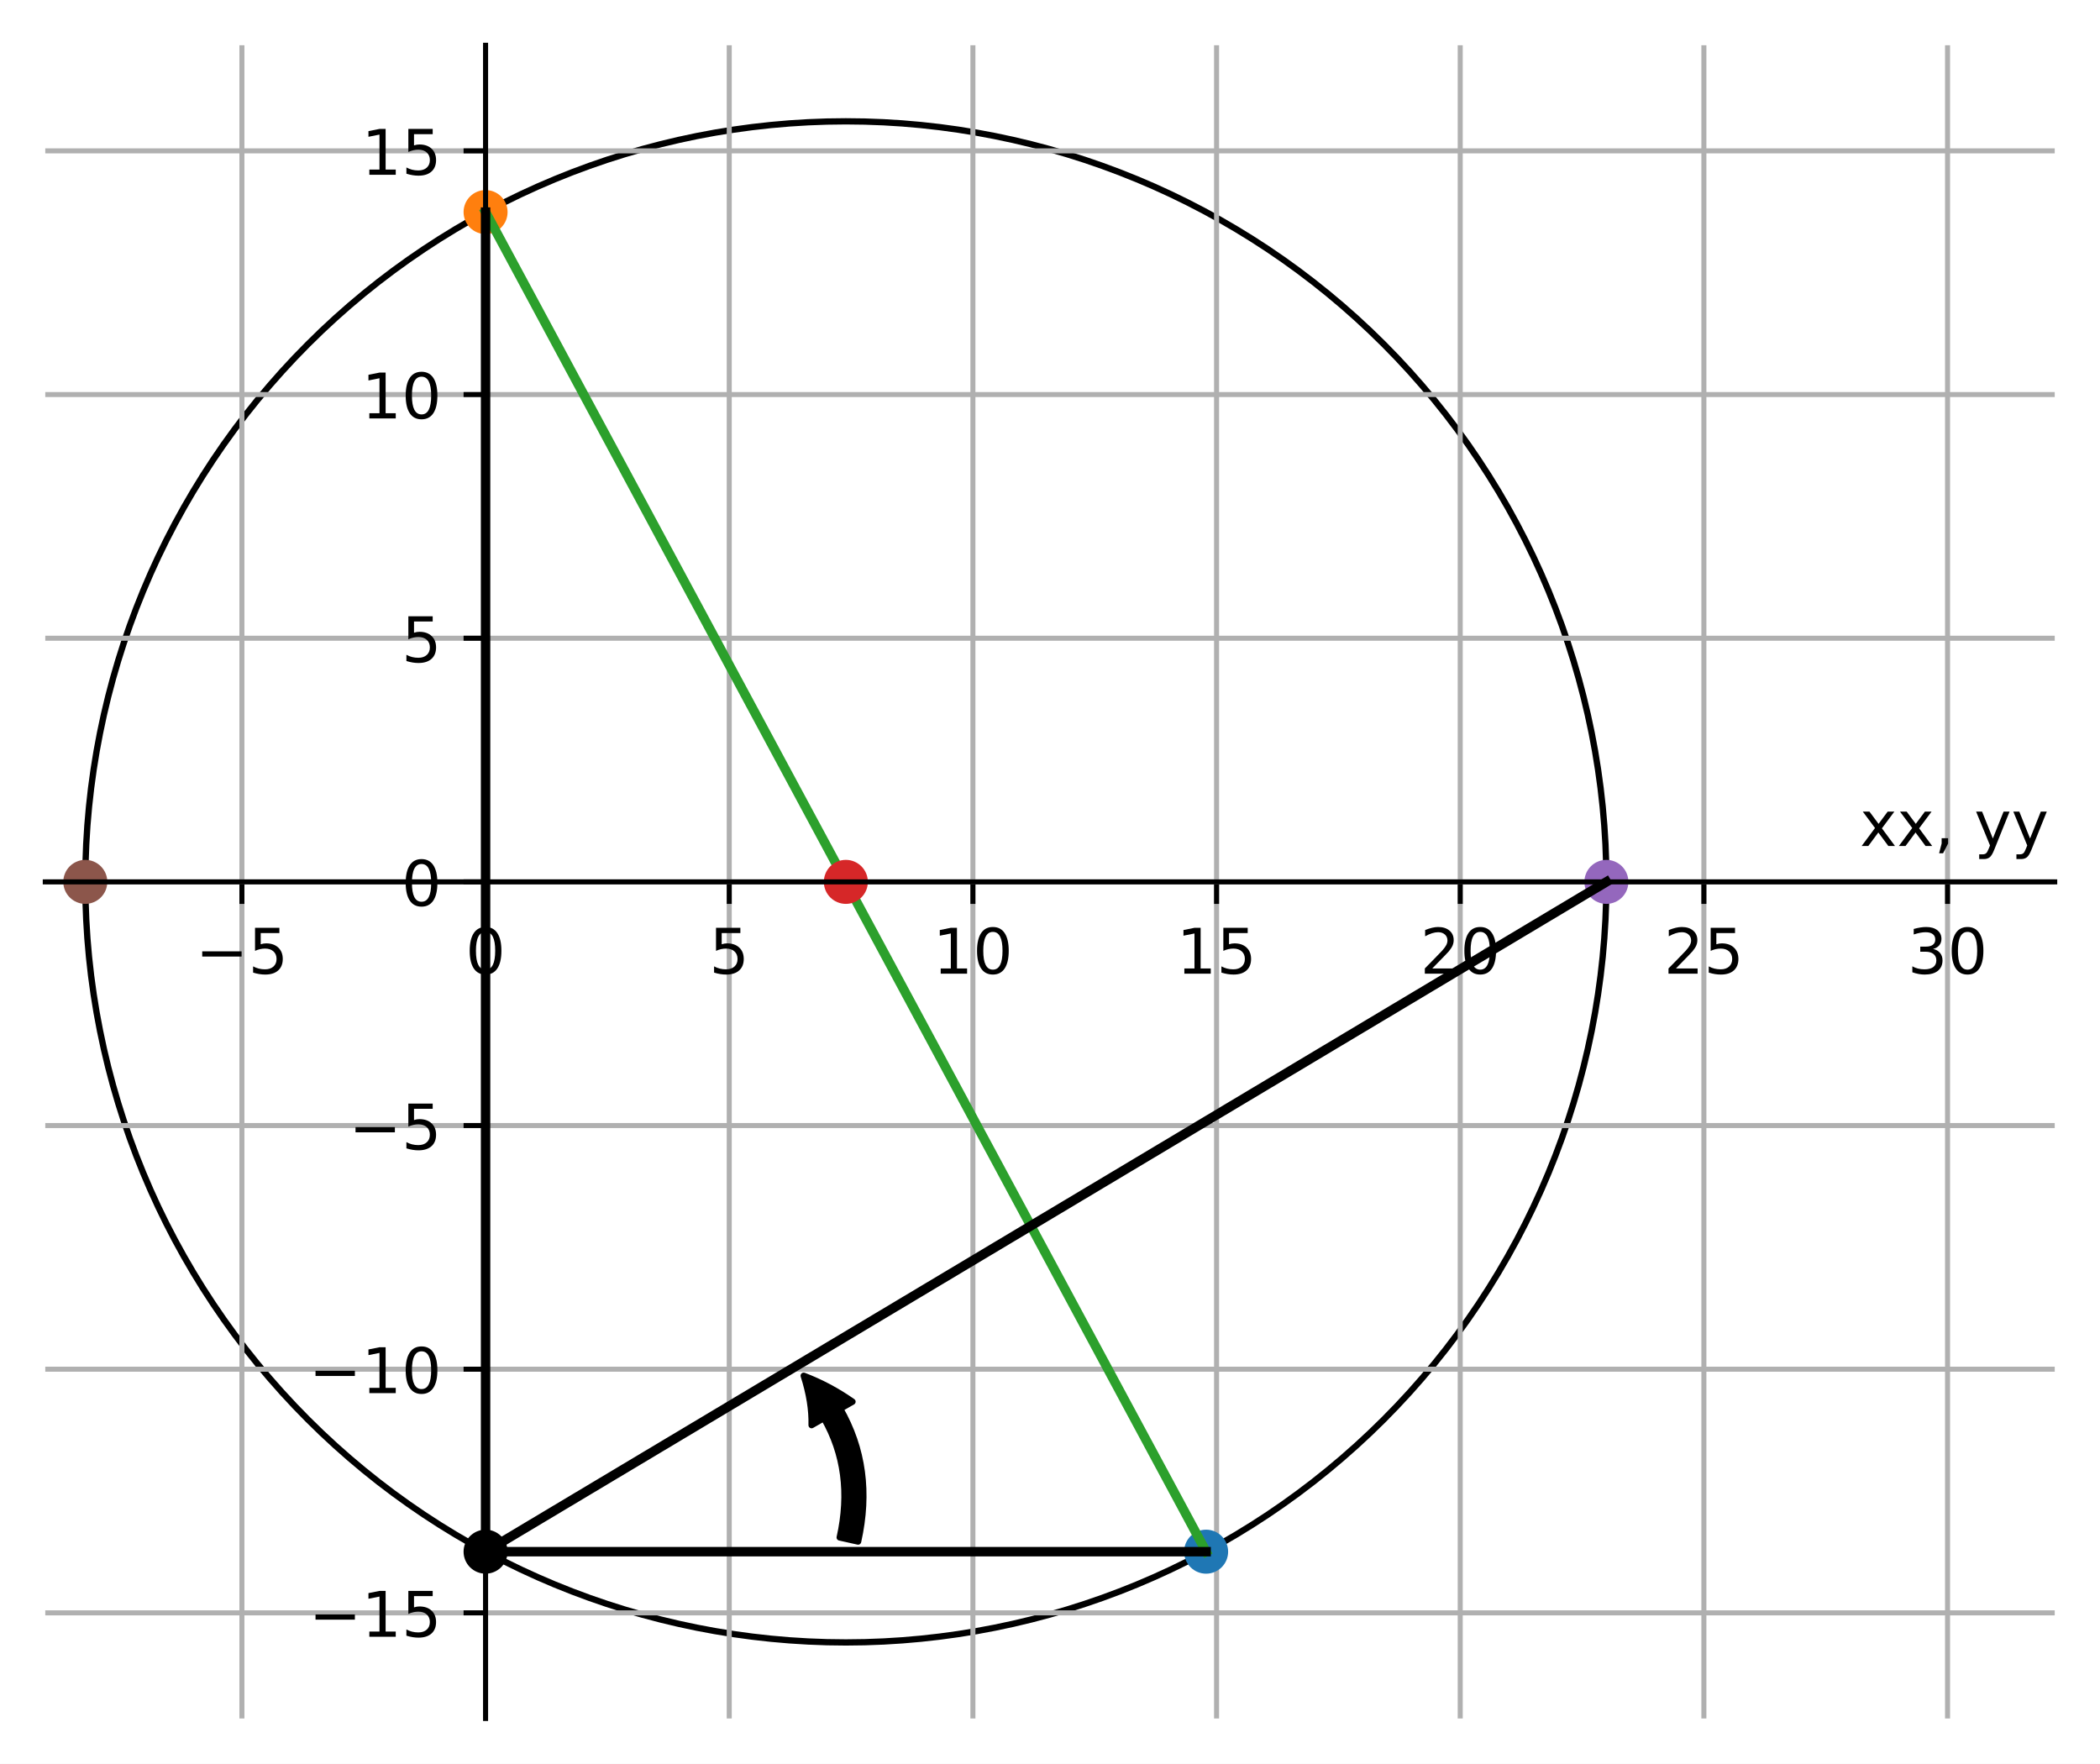
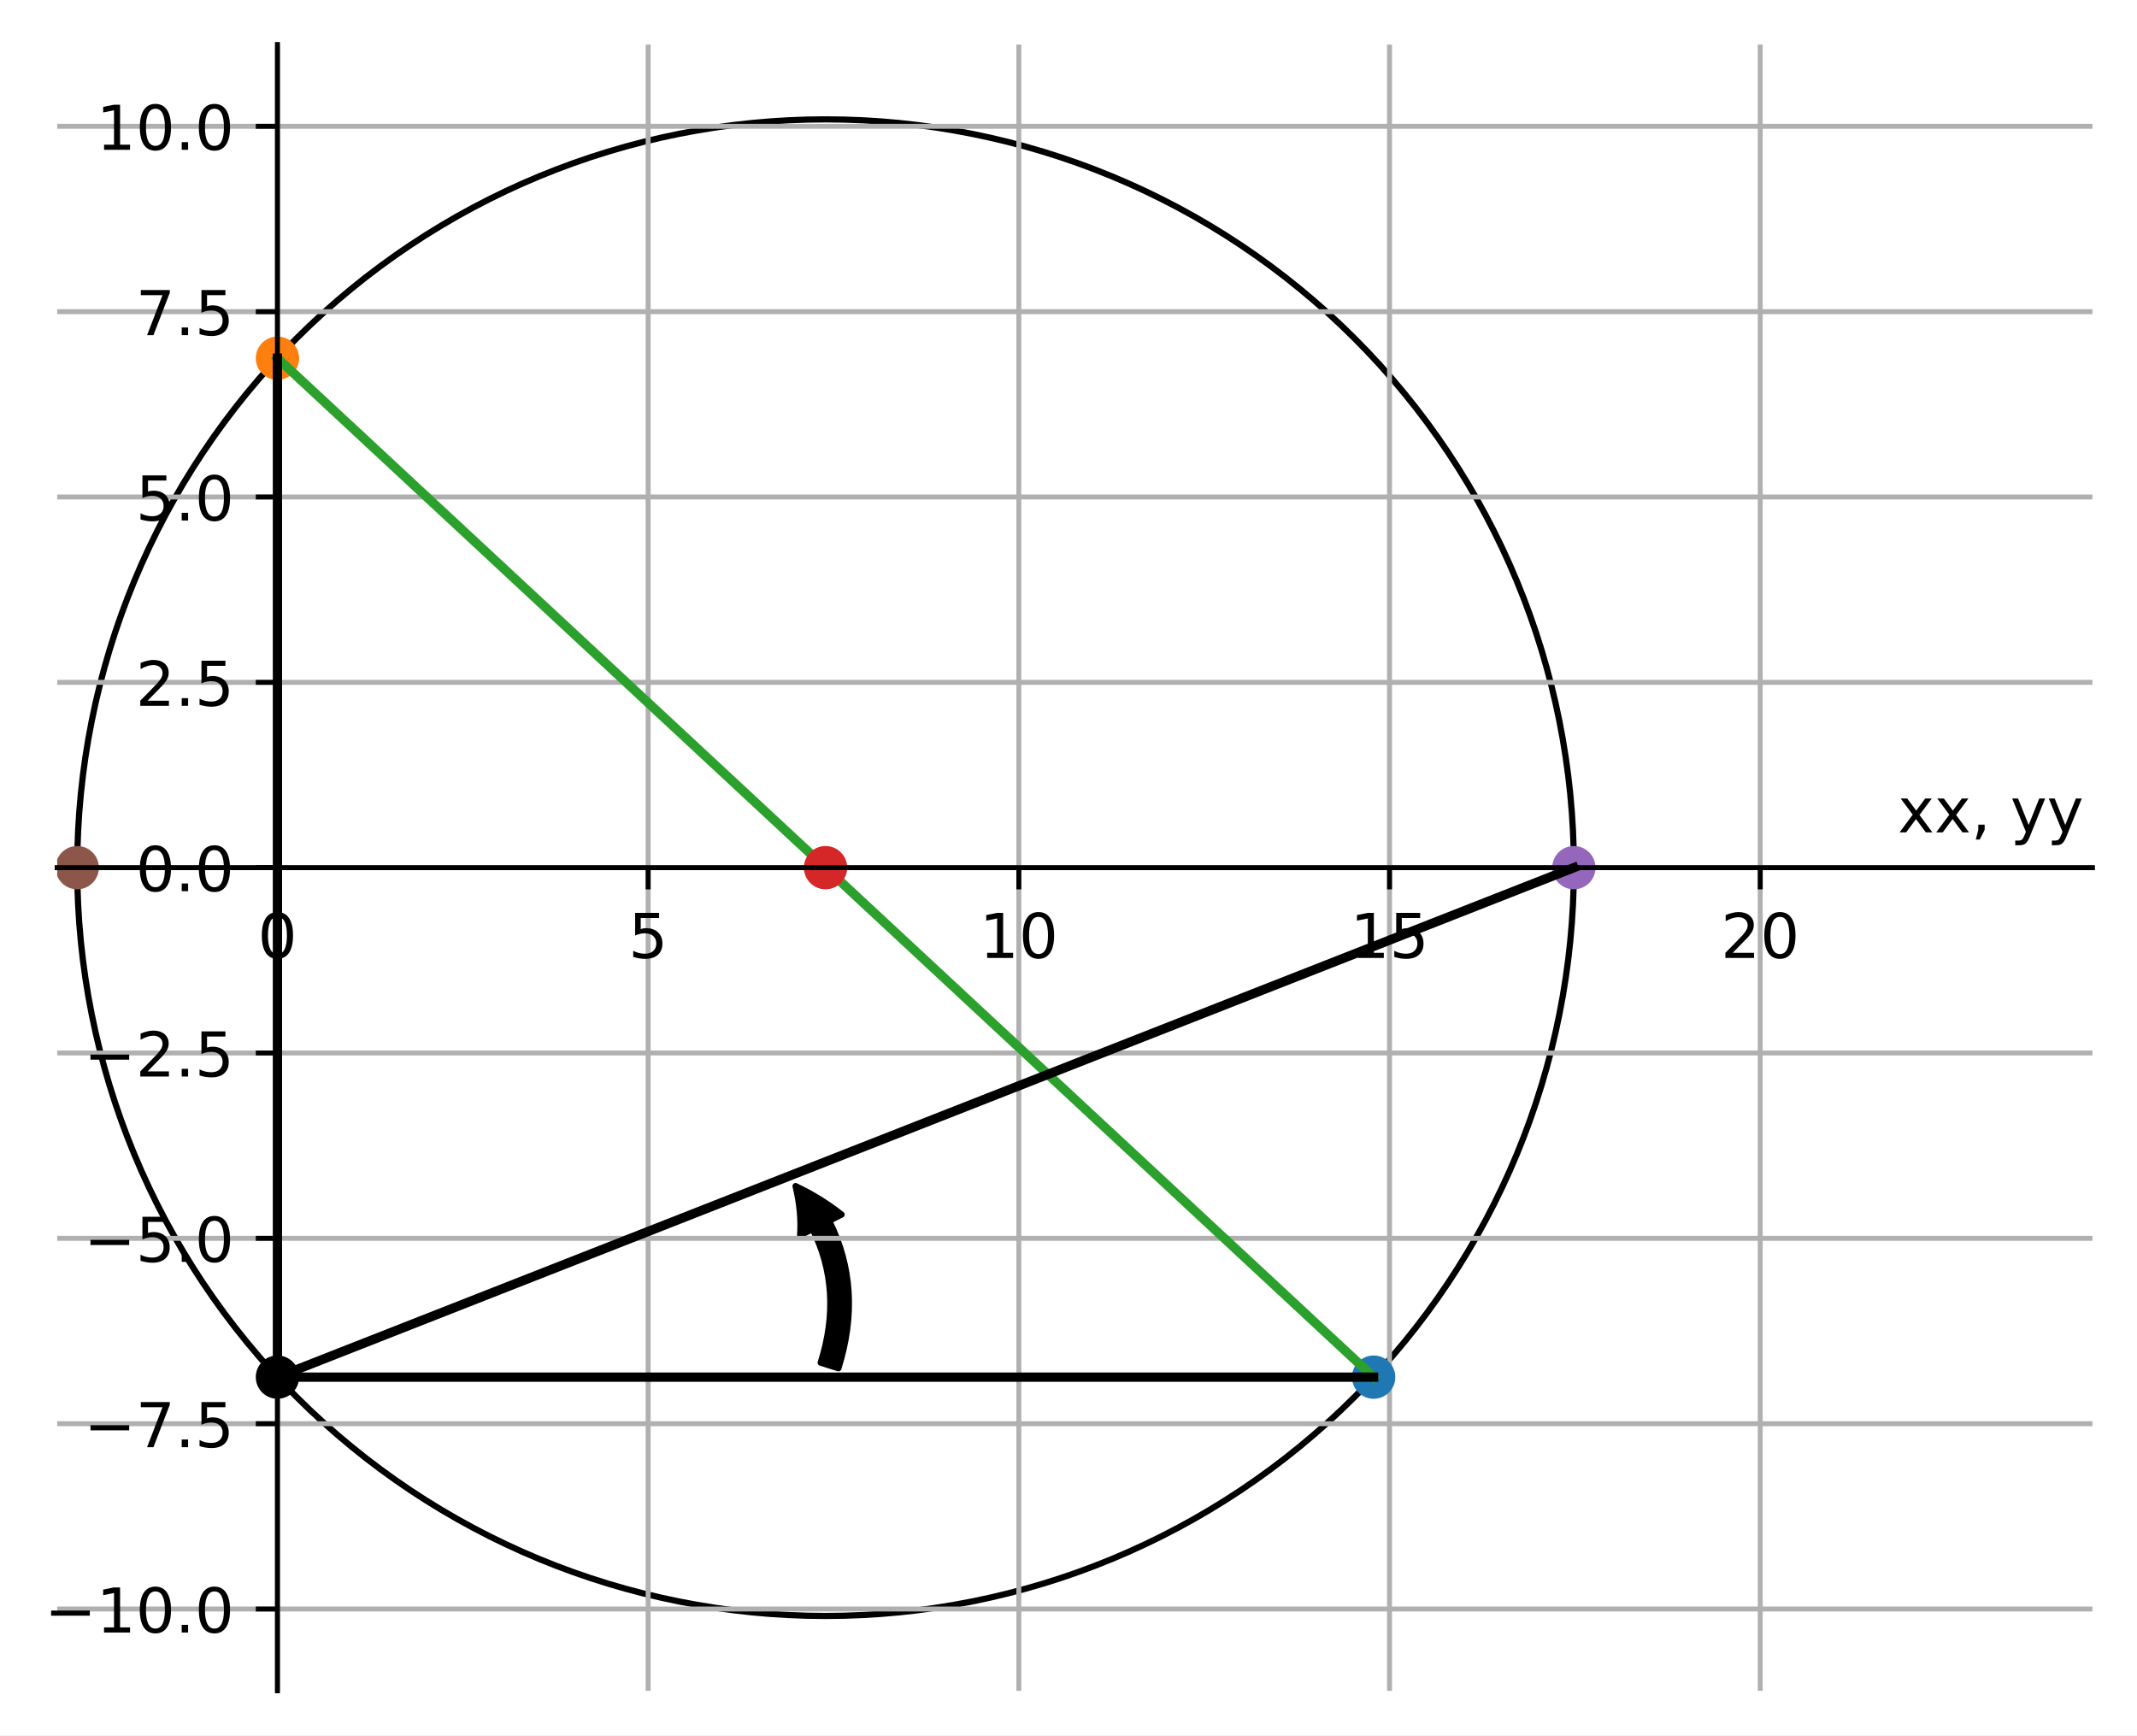
- <svg xmlns="http://www.w3.org/2000/svg" xmlns:xlink="http://www.w3.org/1999/xlink" width="333.99pt" height="280.512pt" viewBox="0 0 333.99 280.512" version="1.1">
+ <svg xmlns="http://www.w3.org/2000/svg" xmlns:xlink="http://www.w3.org/1999/xlink" width="345.421pt" height="280.512pt" viewBox="0 0 345.421 280.512" version="1.1">
  <defs>
    <style type="text/css">*{stroke-linejoin: round; stroke-linecap: butt}</style>
  </defs>
  <g id="figure_1">
    <g id="patch_1">
-       <path d="M 0 280.512  L 333.99 280.512  L 333.99 0  L 0 0  z " style="fill: #ffffff" />
+       <path d="M -0 280.512  L 345.421 280.512  L 345.421 0  L -0 0  z " style="fill: #ffffff" />
    </g>
    <g id="axes_1">
      <g id="patch_2">
-         <path d="M 7.2 273.312  L 326.79 273.312  L 326.79 7.2  L 7.2 7.2  z " style="fill: #ffffff" />
+         <path d="M 9.243 273.312  L 338.221 273.312  L 338.221 7.2  L 9.243 7.2  z " style="fill: #ffffff" />
      </g>
      <g id="patch_3">
-         <path d="M 134.526 261.216  C 166.605 261.216 197.374 248.471 220.058 225.788  C 242.741 203.104 255.486 172.335 255.486 140.256  C 255.486 108.177 242.741 77.408 220.058 54.724  C 197.374 32.041 166.605 19.296 134.526 19.296  C 102.447 19.296 71.678 32.041 48.994 54.724  C 26.311 77.408 13.566 108.177 13.566 140.256  C 13.566 172.335 26.311 203.104 48.994 225.788  C 71.678 248.471 102.447 261.216 134.526 261.216  L 134.526 261.216  z " clip-path="url(#p55dfef823b)" style="fill: none; stroke: #000000; stroke-linejoin: miter" />
+         <path d="M 133.44 261.216  C 165.519 261.216 196.288 248.471 218.971 225.788  C 241.654 203.104 254.4 172.335 254.4 140.256  C 254.4 108.177 241.654 77.408 218.971 54.724  C 196.288 32.041 165.519 19.296 133.44 19.296  C 101.361 19.296 70.591 32.041 47.908 54.724  C 25.225 77.408 12.48 108.177 12.48 140.256  C 12.48 172.335 25.225 203.104 47.908 225.788  C 70.591 248.471 101.361 261.216 133.44 261.216  L 133.44 261.216  z " clip-path="url(#pc2a9a533c3)" style="fill: none; stroke: #000000; stroke-linejoin: miter" />
      </g>
      <g id="patch_4">
-         <path d="M 133.548 244.52  Q 135.89 234.011 131.029 225.542  L 129.078 226.662  Q 129.167 222.993 127.823 218.804  Q 131.908 220.351 135.583 222.929  L 133.631 224.049  Q 139.071 233.528 136.476 245.173  L 133.548 244.52  z " clip-path="url(#p55dfef823b)" style="stroke: #000000; stroke-linecap: round" />
+         <path d="M 132.655 220.272  Q 136.325 208.632 131.341 198.683  L 129.329 199.691  Q 129.6 195.993 128.593 191.728  Q 132.534 193.582 136.035 196.331  L 134.023 197.339  Q 139.552 208.375 135.516 221.174  L 132.655 220.272  z " clip-path="url(#pc2a9a533c3)" style="stroke: #000000; stroke-linecap: round" />
      </g>
      <g id="matplotlib.axis_1">
        <g id="xtick_1">
          <g id="line2d_1">
-             <path d="M 38.474 273.312  L 38.474 7.2  " clip-path="url(#p55dfef823b)" style="fill: none; stroke: #b0b0b0; stroke-width: 0.8; stroke-linecap: square" />
+             <path d="M 44.845 273.312  L 44.845 7.2  " clip-path="url(#pc2a9a533c3)" style="fill: none; stroke: #b0b0b0; stroke-width: 0.8; stroke-linecap: square" />
          </g>
          <g id="line2d_2">
            <defs>
-               <path id="m07d78c84b5" d="M 0 0  L 0 3.5  " style="stroke: #000000; stroke-width: 0.8" />
+               <path id="m75f698bf17" d="M 0 0  L 0 3.5  " style="stroke: #000000; stroke-width: 0.8" />
            </defs>
            <g>
-               <use xlink:href="#m07d78c84b5" x="38.474" y="140.256" style="stroke: #000000; stroke-width: 0.8" />
+               <use xlink:href="#m75f698bf17" x="44.845" y="140.256" style="stroke: #000000; stroke-width: 0.8" />
            </g>
          </g>
          <g id="text_1">
-             <g transform="translate(31.10319 154.8544) scale(0.1 -0.1)">
-               <defs>
-                 <path id="DejaVuSans-2212" d="M 678 2272  L 4684 2272  L 4684 1741  L 678 1741  L 678 2272  z " transform="scale(0.015625)" />
-                 <path id="DejaVuSans-35" d="M 691 4666  L 3169 4666  L 3169 4134  L 1269 4134  L 1269 2991  Q 1406 3038 1543 3061  Q 1681 3084 1819 3084  Q 2600 3084 3056 2656  Q 3513 2228 3513 1497  Q 3513 744 3044 326  Q 2575 -91 1722 -91  Q 1428 -91 1123 -41  Q 819 9 494 109  L 494 744  Q 775 591 1075 516  Q 1375 441 1709 441  Q 2250 441 2565 725  Q 2881 1009 2881 1497  Q 2881 1984 2565 2268  Q 2250 2553 1709 2553  Q 1456 2553 1204 2497  Q 953 2441 691 2322  L 691 4666  z " transform="scale(0.015625)" />
-               </defs>
-               <use xlink:href="#DejaVuSans-2212" />
-               <use xlink:href="#DejaVuSans-35" x="83.789" />
+             <g transform="translate(41.66406 154.8544) scale(0.1 -0.1)">
+               <defs>
+                 <path id="DejaVuSans-30" d="M 2034 4250  Q 1547 4250 1301 3770  Q 1056 3291 1056 2328  Q 1056 1369 1301 889  Q 1547 409 2034 409  Q 2525 409 2770 889  Q 3016 1369 3016 2328  Q 3016 3291 2770 3770  Q 2525 4250 2034 4250  z M 2034 4750  Q 2819 4750 3233 4129  Q 3647 3509 3647 2328  Q 3647 1150 3233 529  Q 2819 -91 2034 -91  Q 1250 -91 836 529  Q 422 1150 422 2328  Q 422 3509 836 4129  Q 1250 4750 2034 4750  z " transform="scale(0.015625)" />
+               </defs>
+               <use xlink:href="#DejaVuSans-30" />
            </g>
          </g>
        </g>
        <g id="xtick_2">
          <g id="line2d_3">
-             <path d="M 77.227 273.312  L 77.227 7.2  " clip-path="url(#p55dfef823b)" style="fill: none; stroke: #b0b0b0; stroke-width: 0.8; stroke-linecap: square" />
+             <path d="M 104.764 273.312  L 104.764 7.2  " clip-path="url(#pc2a9a533c3)" style="fill: none; stroke: #b0b0b0; stroke-width: 0.8; stroke-linecap: square" />
          </g>
          <g id="line2d_4">
            <g>
-               <use xlink:href="#m07d78c84b5" x="77.227" y="140.256" style="stroke: #000000; stroke-width: 0.8" />
+               <use xlink:href="#m75f698bf17" x="104.764" y="140.256" style="stroke: #000000; stroke-width: 0.8" />
            </g>
          </g>
          <g id="text_2">
-             <g transform="translate(74.04587 154.8544) scale(0.1 -0.1)">
-               <defs>
-                 <path id="DejaVuSans-30" d="M 2034 4250  Q 1547 4250 1301 3770  Q 1056 3291 1056 2328  Q 1056 1369 1301 889  Q 1547 409 2034 409  Q 2525 409 2770 889  Q 3016 1369 3016 2328  Q 3016 3291 2770 3770  Q 2525 4250 2034 4250  z M 2034 4750  Q 2819 4750 3233 4129  Q 3647 3509 3647 2328  Q 3647 1150 3233 529  Q 2819 -91 2034 -91  Q 1250 -91 836 529  Q 422 1150 422 2328  Q 422 3509 836 4129  Q 1250 4750 2034 4750  z " transform="scale(0.015625)" />
-               </defs>
-               <use xlink:href="#DejaVuSans-30" />
+             <g transform="translate(101.5827 154.8544) scale(0.1 -0.1)">
+               <defs>
+                 <path id="DejaVuSans-35" d="M 691 4666  L 3169 4666  L 3169 4134  L 1269 4134  L 1269 2991  Q 1406 3038 1543 3061  Q 1681 3084 1819 3084  Q 2600 3084 3056 2656  Q 3513 2228 3513 1497  Q 3513 744 3044 326  Q 2575 -91 1722 -91  Q 1428 -91 1123 -41  Q 819 9 494 109  L 494 744  Q 775 591 1075 516  Q 1375 441 1709 441  Q 2250 441 2565 725  Q 2881 1009 2881 1497  Q 2881 1984 2565 2268  Q 2250 2553 1709 2553  Q 1456 2553 1204 2497  Q 953 2441 691 2322  L 691 4666  z " transform="scale(0.015625)" />
+               </defs>
+               <use xlink:href="#DejaVuSans-35" />
            </g>
          </g>
        </g>
        <g id="xtick_3">
          <g id="line2d_5">
-             <path d="M 115.98 273.312  L 115.98 7.2  " clip-path="url(#p55dfef823b)" style="fill: none; stroke: #b0b0b0; stroke-width: 0.8; stroke-linecap: square" />
+             <path d="M 164.683 273.312  L 164.683 7.2  " clip-path="url(#pc2a9a533c3)" style="fill: none; stroke: #b0b0b0; stroke-width: 0.8; stroke-linecap: square" />
          </g>
          <g id="line2d_6">
            <g>
-               <use xlink:href="#m07d78c84b5" x="115.98" y="140.256" style="stroke: #000000; stroke-width: 0.8" />
+               <use xlink:href="#m75f698bf17" x="164.683" y="140.256" style="stroke: #000000; stroke-width: 0.8" />
            </g>
          </g>
          <g id="text_3">
-             <g transform="translate(112.7987 154.8544) scale(0.1 -0.1)">
-               <use xlink:href="#DejaVuSans-35" />
+             <g transform="translate(158.3201 154.8544) scale(0.1 -0.1)">
+               <defs>
+                 <path id="DejaVuSans-31" d="M 794 531  L 1825 531  L 1825 4091  L 703 3866  L 703 4441  L 1819 4666  L 2450 4666  L 2450 531  L 3481 531  L 3481 0  L 794 0  L 794 531  z " transform="scale(0.015625)" />
+               </defs>
+               <use xlink:href="#DejaVuSans-31" />
+               <use xlink:href="#DejaVuSans-30" x="63.623" />
            </g>
          </g>
        </g>
        <g id="xtick_4">
          <g id="line2d_7">
-             <path d="M 154.733 273.312  L 154.733 7.2  " clip-path="url(#p55dfef823b)" style="fill: none; stroke: #b0b0b0; stroke-width: 0.8; stroke-linecap: square" />
+             <path d="M 224.601 273.312  L 224.601 7.2  " clip-path="url(#pc2a9a533c3)" style="fill: none; stroke: #b0b0b0; stroke-width: 0.8; stroke-linecap: square" />
          </g>
          <g id="line2d_8">
            <g>
-               <use xlink:href="#m07d78c84b5" x="154.733" y="140.256" style="stroke: #000000; stroke-width: 0.8" />
+               <use xlink:href="#m75f698bf17" x="224.601" y="140.256" style="stroke: #000000; stroke-width: 0.8" />
            </g>
          </g>
          <g id="text_4">
-             <g transform="translate(148.3703 154.8544) scale(0.1 -0.1)">
-               <defs>
-                 <path id="DejaVuSans-31" d="M 794 531  L 1825 531  L 1825 4091  L 703 3866  L 703 4441  L 1819 4666  L 2450 4666  L 2450 531  L 3481 531  L 3481 0  L 794 0  L 794 531  z " transform="scale(0.015625)" />
-               </defs>
+             <g transform="translate(218.2388 154.8544) scale(0.1 -0.1)">
              <use xlink:href="#DejaVuSans-31" />
-               <use xlink:href="#DejaVuSans-30" x="63.623" />
+               <use xlink:href="#DejaVuSans-35" x="63.623" />
            </g>
          </g>
        </g>
        <g id="xtick_5">
          <g id="line2d_9">
-             <path d="M 193.486 273.312  L 193.486 7.2  " clip-path="url(#p55dfef823b)" style="fill: none; stroke: #b0b0b0; stroke-width: 0.8; stroke-linecap: square" />
+             <path d="M 284.52 273.312  L 284.52 7.2  " clip-path="url(#pc2a9a533c3)" style="fill: none; stroke: #b0b0b0; stroke-width: 0.8; stroke-linecap: square" />
          </g>
          <g id="line2d_10">
            <g>
-               <use xlink:href="#m07d78c84b5" x="193.486" y="140.256" style="stroke: #000000; stroke-width: 0.8" />
+               <use xlink:href="#m75f698bf17" x="284.52" y="140.256" style="stroke: #000000; stroke-width: 0.8" />
            </g>
          </g>
          <g id="text_5">
-             <g transform="translate(187.1231 154.8544) scale(0.1 -0.1)">
-               <use xlink:href="#DejaVuSans-31" />
-               <use xlink:href="#DejaVuSans-35" x="63.623" />
-             </g>
-           </g>
-         </g>
-         <g id="xtick_6">
-           <g id="line2d_11">
-             <path d="M 232.238 273.312  L 232.238 7.2  " clip-path="url(#p55dfef823b)" style="fill: none; stroke: #b0b0b0; stroke-width: 0.8; stroke-linecap: square" />
-           </g>
-           <g id="line2d_12">
-             <g>
-               <use xlink:href="#m07d78c84b5" x="232.238" y="140.256" style="stroke: #000000; stroke-width: 0.8" />
-             </g>
-           </g>
-           <g id="text_6">
-             <g transform="translate(225.876 154.8544) scale(0.1 -0.1)">
+             <g transform="translate(278.1574 154.8544) scale(0.1 -0.1)">
              <defs>
                <path id="DejaVuSans-32" d="M 1228 531  L 3431 531  L 3431 0  L 469 0  L 469 531  Q 828 903 1448 1529  Q 2069 2156 2228 2338  Q 2531 2678 2651 2914  Q 2772 3150 2772 3378  Q 2772 3750 2511 3984  Q 2250 4219 1831 4219  Q 1534 4219 1204 4116  Q 875 4013 500 3803  L 500 4441  Q 881 4594 1212 4672  Q 1544 4750 1819 4750  Q 2544 4750 2975 4387  Q 3406 4025 3406 3419  Q 3406 3131 3298 2873  Q 3191 2616 2906 2266  Q 2828 2175 2409 1742  Q 1991 1309 1228 531  z " transform="scale(0.015625)" />
              </defs>
              <use xlink:href="#DejaVuSans-32" />
              <use xlink:href="#DejaVuSans-30" x="63.623" />
            </g>
          </g>
        </g>
-         <g id="xtick_7">
-           <g id="line2d_13">
-             <path d="M 270.991 273.312  L 270.991 7.2  " clip-path="url(#p55dfef823b)" style="fill: none; stroke: #b0b0b0; stroke-width: 0.8; stroke-linecap: square" />
-           </g>
-           <g id="line2d_14">
-             <g>
-               <use xlink:href="#m07d78c84b5" x="270.991" y="140.256" style="stroke: #000000; stroke-width: 0.8" />
-             </g>
-           </g>
-           <g id="text_7">
-             <g transform="translate(264.6288 154.8544) scale(0.1 -0.1)">
-               <use xlink:href="#DejaVuSans-32" />
-               <use xlink:href="#DejaVuSans-35" x="63.623" />
-             </g>
-           </g>
-         </g>
-         <g id="xtick_8">
-           <g id="line2d_15">
-             <path d="M 309.744 273.312  L 309.744 7.2  " clip-path="url(#p55dfef823b)" style="fill: none; stroke: #b0b0b0; stroke-width: 0.8; stroke-linecap: square" />
-           </g>
-           <g id="line2d_16">
-             <g>
-               <use xlink:href="#m07d78c84b5" x="309.744" y="140.256" style="stroke: #000000; stroke-width: 0.8" />
-             </g>
-           </g>
-           <g id="text_8">
-             <g transform="translate(303.3816 154.8544) scale(0.1 -0.1)">
-               <defs>
-                 <path id="DejaVuSans-33" d="M 2597 2516  Q 3050 2419 3304 2112  Q 3559 1806 3559 1356  Q 3559 666 3084 287  Q 2609 -91 1734 -91  Q 1441 -91 1130 -33  Q 819 25 488 141  L 488 750  Q 750 597 1062 519  Q 1375 441 1716 441  Q 2309 441 2620 675  Q 2931 909 2931 1356  Q 2931 1769 2642 2001  Q 2353 2234 1838 2234  L 1294 2234  L 1294 2753  L 1863 2753  Q 2328 2753 2575 2939  Q 2822 3125 2822 3475  Q 2822 3834 2567 4026  Q 2313 4219 1838 4219  Q 1578 4219 1281 4162  Q 984 4106 628 3988  L 628 4550  Q 988 4650 1302 4700  Q 1616 4750 1894 4750  Q 2613 4750 3031 4423  Q 3450 4097 3450 3541  Q 3450 3153 3228 2886  Q 3006 2619 2597 2516  z " transform="scale(0.015625)" />
-               </defs>
-               <use xlink:href="#DejaVuSans-33" />
-               <use xlink:href="#DejaVuSans-30" x="63.623" />
-             </g>
-           </g>
-         </g>
-         <g id="text_9">
-           <g transform="translate(295.7946 134.5488) scale(0.1 -0.1)">
+         <g id="text_6">
+           <g transform="translate(306.7567 134.5488) scale(0.1 -0.1)">
            <defs>
              <path id="DejaVuSans-78" d="M 3513 3500  L 2247 1797  L 3578 0  L 2900 0  L 1881 1375  L 863 0  L 184 0  L 1544 1831  L 300 3500  L 978 3500  L 1906 2253  L 2834 3500  L 3513 3500  z " transform="scale(0.015625)" />
              <path id="DejaVuSans-2c" d="M 750 794  L 1409 794  L 1409 256  L 897 -744  L 494 -744  L 750 256  L 750 794  z " transform="scale(0.015625)" />
              <path id="DejaVuSans-20" transform="scale(0.015625)" />
              <path id="DejaVuSans-79" d="M 2059 -325  Q 1816 -950 1584 -1140  Q 1353 -1331 966 -1331  L 506 -1331  L 506 -850  L 844 -850  Q 1081 -850 1212 -737  Q 1344 -625 1503 -206  L 1606 56  L 191 3500  L 800 3500  L 1894 763  L 2988 3500  L 3597 3500  L 2059 -325  z " transform="scale(0.015625)" />
            </defs>
            <use xlink:href="#DejaVuSans-78" />
            <use xlink:href="#DejaVuSans-78" x="59.18" />
            <use xlink:href="#DejaVuSans-2c" x="118.359" />
            <use xlink:href="#DejaVuSans-20" x="150.146" />
            <use xlink:href="#DejaVuSans-79" x="181.934" />
            <use xlink:href="#DejaVuSans-79" x="241.113" />
          </g>
        </g>
      </g>
      <g id="matplotlib.axis_2">
        <g id="ytick_1">
-           <g id="line2d_17">
-             <path d="M 7.2 256.515  L 326.79 256.515  " clip-path="url(#p55dfef823b)" style="fill: none; stroke: #b0b0b0; stroke-width: 0.8; stroke-linecap: square" />
-           </g>
-           <g id="line2d_18">
+           <g id="line2d_11">
+             <path d="M 9.243 260.093  L 338.221 260.093  " clip-path="url(#pc2a9a533c3)" style="fill: none; stroke: #b0b0b0; stroke-width: 0.8; stroke-linecap: square" />
+           </g>
+           <g id="line2d_12">
            <defs>
-               <path id="m853d370b9b" d="M 0 0  L -3.5 0  " style="stroke: #000000; stroke-width: 0.8" />
+               <path id="m611a72e9c5" d="M 0 0  L -3.5 0  " style="stroke: #000000; stroke-width: 0.8" />
            </defs>
            <g>
-               <use xlink:href="#m853d370b9b" x="77.227" y="256.515" style="stroke: #000000; stroke-width: 0.8" />
-             </g>
-           </g>
-           <g id="text_10">
-             <g transform="translate(49.12243 260.3137) scale(0.1 -0.1)">
-               <use xlink:href="#DejaVuSans-2212" />
-               <use xlink:href="#DejaVuSans-31" x="83.789" />
-               <use xlink:href="#DejaVuSans-35" x="147.412" />
-             </g>
-           </g>
-         </g>
-         <g id="ytick_2">
-           <g id="line2d_19">
-             <path d="M 7.2 217.762  L 326.79 217.762  " clip-path="url(#p55dfef823b)" style="fill: none; stroke: #b0b0b0; stroke-width: 0.8; stroke-linecap: square" />
-           </g>
-           <g id="line2d_20">
-             <g>
-               <use xlink:href="#m853d370b9b" x="77.227" y="217.762" style="stroke: #000000; stroke-width: 0.8" />
-             </g>
-           </g>
-           <g id="text_11">
-             <g transform="translate(49.12243 221.5609) scale(0.1 -0.1)">
+               <use xlink:href="#m611a72e9c5" x="44.845" y="260.093" style="stroke: #000000; stroke-width: 0.8" />
+             </g>
+           </g>
+           <g id="text_7">
+             <g transform="translate(7.2 263.8925) scale(0.1 -0.1)">
+               <defs>
+                 <path id="DejaVuSans-2212" d="M 678 2272  L 4684 2272  L 4684 1741  L 678 1741  L 678 2272  z " transform="scale(0.015625)" />
+                 <path id="DejaVuSans-2e" d="M 684 794  L 1344 794  L 1344 0  L 684 0  L 684 794  z " transform="scale(0.015625)" />
+               </defs>
              <use xlink:href="#DejaVuSans-2212" />
              <use xlink:href="#DejaVuSans-31" x="83.789" />
              <use xlink:href="#DejaVuSans-30" x="147.412" />
+               <use xlink:href="#DejaVuSans-2e" x="211.035" />
+               <use xlink:href="#DejaVuSans-30" x="242.822" />
+             </g>
+           </g>
+         </g>
+         <g id="ytick_2">
+           <g id="line2d_13">
+             <path d="M 9.243 230.134  L 338.221 230.134  " clip-path="url(#pc2a9a533c3)" style="fill: none; stroke: #b0b0b0; stroke-width: 0.8; stroke-linecap: square" />
+           </g>
+           <g id="line2d_14">
+             <g>
+               <use xlink:href="#m611a72e9c5" x="44.845" y="230.134" style="stroke: #000000; stroke-width: 0.8" />
+             </g>
+           </g>
+           <g id="text_8">
+             <g transform="translate(13.5625 233.9332) scale(0.1 -0.1)">
+               <defs>
+                 <path id="DejaVuSans-37" d="M 525 4666  L 3525 4666  L 3525 4397  L 1831 0  L 1172 0  L 2766 4134  L 525 4134  L 525 4666  z " transform="scale(0.015625)" />
+               </defs>
+               <use xlink:href="#DejaVuSans-2212" />
+               <use xlink:href="#DejaVuSans-37" x="83.789" />
+               <use xlink:href="#DejaVuSans-2e" x="147.412" />
+               <use xlink:href="#DejaVuSans-35" x="179.199" />
            </g>
          </g>
        </g>
        <g id="ytick_3">
-           <g id="line2d_21">
-             <path d="M 7.2 179.009  L 326.79 179.009  " clip-path="url(#p55dfef823b)" style="fill: none; stroke: #b0b0b0; stroke-width: 0.8; stroke-linecap: square" />
-           </g>
-           <g id="line2d_22">
-             <g>
-               <use xlink:href="#m853d370b9b" x="77.227" y="179.009" style="stroke: #000000; stroke-width: 0.8" />
-             </g>
-           </g>
-           <g id="text_12">
-             <g transform="translate(55.48493 182.8081) scale(0.1 -0.1)">
+           <g id="line2d_15">
+             <path d="M 9.243 200.175  L 338.221 200.175  " clip-path="url(#pc2a9a533c3)" style="fill: none; stroke: #b0b0b0; stroke-width: 0.8; stroke-linecap: square" />
+           </g>
+           <g id="line2d_16">
+             <g>
+               <use xlink:href="#m611a72e9c5" x="44.845" y="200.175" style="stroke: #000000; stroke-width: 0.8" />
+             </g>
+           </g>
+           <g id="text_9">
+             <g transform="translate(13.5625 203.9739) scale(0.1 -0.1)">
              <use xlink:href="#DejaVuSans-2212" />
              <use xlink:href="#DejaVuSans-35" x="83.789" />
+               <use xlink:href="#DejaVuSans-2e" x="147.412" />
+               <use xlink:href="#DejaVuSans-30" x="179.199" />
            </g>
          </g>
        </g>
        <g id="ytick_4">
+           <g id="line2d_17">
+             <path d="M 9.243 170.215  L 338.221 170.215  " clip-path="url(#pc2a9a533c3)" style="fill: none; stroke: #b0b0b0; stroke-width: 0.8; stroke-linecap: square" />
+           </g>
+           <g id="line2d_18">
+             <g>
+               <use xlink:href="#m611a72e9c5" x="44.845" y="170.215" style="stroke: #000000; stroke-width: 0.8" />
+             </g>
+           </g>
+           <g id="text_10">
+             <g transform="translate(13.5625 174.0145) scale(0.1 -0.1)">
+               <use xlink:href="#DejaVuSans-2212" />
+               <use xlink:href="#DejaVuSans-32" x="83.789" />
+               <use xlink:href="#DejaVuSans-2e" x="147.412" />
+               <use xlink:href="#DejaVuSans-35" x="179.199" />
+             </g>
+           </g>
+         </g>
+         <g id="ytick_5">
+           <g id="line2d_19">
+             <path d="M 9.243 140.256  L 338.221 140.256  " clip-path="url(#pc2a9a533c3)" style="fill: none; stroke: #b0b0b0; stroke-width: 0.8; stroke-linecap: square" />
+           </g>
+           <g id="line2d_20">
+             <g>
+               <use xlink:href="#m611a72e9c5" x="44.845" y="140.256" style="stroke: #000000; stroke-width: 0.8" />
+             </g>
+           </g>
+           <g id="text_11">
+             <g transform="translate(21.94219 144.0552) scale(0.1 -0.1)">
+               <use xlink:href="#DejaVuSans-30" />
+               <use xlink:href="#DejaVuSans-2e" x="63.623" />
+               <use xlink:href="#DejaVuSans-30" x="95.41" />
+             </g>
+           </g>
+         </g>
+         <g id="ytick_6">
+           <g id="line2d_21">
+             <path d="M 9.243 110.297  L 338.221 110.297  " clip-path="url(#pc2a9a533c3)" style="fill: none; stroke: #b0b0b0; stroke-width: 0.8; stroke-linecap: square" />
+           </g>
+           <g id="line2d_22">
+             <g>
+               <use xlink:href="#m611a72e9c5" x="44.845" y="110.297" style="stroke: #000000; stroke-width: 0.8" />
+             </g>
+           </g>
+           <g id="text_12">
+             <g transform="translate(21.94219 114.0959) scale(0.1 -0.1)">
+               <use xlink:href="#DejaVuSans-32" />
+               <use xlink:href="#DejaVuSans-2e" x="63.623" />
+               <use xlink:href="#DejaVuSans-35" x="95.41" />
+             </g>
+           </g>
+         </g>
+         <g id="ytick_7">
          <g id="line2d_23">
-             <path d="M 7.2 140.256  L 326.79 140.256  " clip-path="url(#p55dfef823b)" style="fill: none; stroke: #b0b0b0; stroke-width: 0.8; stroke-linecap: square" />
+             <path d="M 9.243 80.337  L 338.221 80.337  " clip-path="url(#pc2a9a533c3)" style="fill: none; stroke: #b0b0b0; stroke-width: 0.8; stroke-linecap: square" />
          </g>
          <g id="line2d_24">
            <g>
-               <use xlink:href="#m853d370b9b" x="77.227" y="140.256" style="stroke: #000000; stroke-width: 0.8" />
+               <use xlink:href="#m611a72e9c5" x="44.845" y="80.337" style="stroke: #000000; stroke-width: 0.8" />
            </g>
          </g>
          <g id="text_13">
-             <g transform="translate(63.86462 144.0552) scale(0.1 -0.1)">
-               <use xlink:href="#DejaVuSans-30" />
-             </g>
-           </g>
-         </g>
-         <g id="ytick_5">
+             <g transform="translate(21.94219 84.13656) scale(0.1 -0.1)">
+               <use xlink:href="#DejaVuSans-35" />
+               <use xlink:href="#DejaVuSans-2e" x="63.623" />
+               <use xlink:href="#DejaVuSans-30" x="95.41" />
+             </g>
+           </g>
+         </g>
+         <g id="ytick_8">
          <g id="line2d_25">
-             <path d="M 7.2 101.503  L 326.79 101.503  " clip-path="url(#p55dfef823b)" style="fill: none; stroke: #b0b0b0; stroke-width: 0.8; stroke-linecap: square" />
+             <path d="M 9.243 50.378  L 338.221 50.378  " clip-path="url(#pc2a9a533c3)" style="fill: none; stroke: #b0b0b0; stroke-width: 0.8; stroke-linecap: square" />
          </g>
          <g id="line2d_26">
            <g>
-               <use xlink:href="#m853d370b9b" x="77.227" y="101.503" style="stroke: #000000; stroke-width: 0.8" />
+               <use xlink:href="#m611a72e9c5" x="44.845" y="50.378" style="stroke: #000000; stroke-width: 0.8" />
            </g>
          </g>
          <g id="text_14">
-             <g transform="translate(63.86462 105.3024) scale(0.1 -0.1)">
-               <use xlink:href="#DejaVuSans-35" />
-             </g>
-           </g>
-         </g>
-         <g id="ytick_6">
+             <g transform="translate(21.94219 54.17723) scale(0.1 -0.1)">
+               <use xlink:href="#DejaVuSans-37" />
+               <use xlink:href="#DejaVuSans-2e" x="63.623" />
+               <use xlink:href="#DejaVuSans-35" x="95.41" />
+             </g>
+           </g>
+         </g>
+         <g id="ytick_9">
          <g id="line2d_27">
-             <path d="M 7.2 62.75  L 326.79 62.75  " clip-path="url(#p55dfef823b)" style="fill: none; stroke: #b0b0b0; stroke-width: 0.8; stroke-linecap: square" />
+             <path d="M 9.243 20.419  L 338.221 20.419  " clip-path="url(#pc2a9a533c3)" style="fill: none; stroke: #b0b0b0; stroke-width: 0.8; stroke-linecap: square" />
          </g>
          <g id="line2d_28">
            <g>
-               <use xlink:href="#m853d370b9b" x="77.227" y="62.75" style="stroke: #000000; stroke-width: 0.8" />
+               <use xlink:href="#m611a72e9c5" x="44.845" y="20.419" style="stroke: #000000; stroke-width: 0.8" />
            </g>
          </g>
          <g id="text_15">
-             <g transform="translate(57.50212 66.54955) scale(0.1 -0.1)">
+             <g transform="translate(15.57969 24.2179) scale(0.1 -0.1)">
              <use xlink:href="#DejaVuSans-31" />
              <use xlink:href="#DejaVuSans-30" x="63.623" />
-             </g>
-           </g>
-         </g>
-         <g id="ytick_7">
-           <g id="line2d_29">
-             <path d="M 7.2 23.997  L 326.79 23.997  " clip-path="url(#p55dfef823b)" style="fill: none; stroke: #b0b0b0; stroke-width: 0.8; stroke-linecap: square" />
-           </g>
-           <g id="line2d_30">
-             <g>
-               <use xlink:href="#m853d370b9b" x="77.227" y="23.997" style="stroke: #000000; stroke-width: 0.8" />
-             </g>
-           </g>
-           <g id="text_16">
-             <g transform="translate(57.50212 27.79671) scale(0.1 -0.1)">
-               <use xlink:href="#DejaVuSans-31" />
-               <use xlink:href="#DejaVuSans-35" x="63.623" />
-             </g>
-           </g>
+               <use xlink:href="#DejaVuSans-2e" x="127.246" />
+               <use xlink:href="#DejaVuSans-30" x="159.033" />
+             </g>
+           </g>
+         </g>
+       </g>
+       <g id="line2d_29">
+         <path d="M 222.034 222.611  " clip-path="url(#pc2a9a533c3)" style="fill: none; stroke: #1f77b4; stroke-width: 1.5; stroke-linecap: square" />
+         <defs>
+           <path id="me9395d4c3a" d="M 0 3  C 0.796 3 1.559 2.684 2.121 2.121  C 2.684 1.559 3 0.796 3 0  C 3 -0.796 2.684 -1.559 2.121 -2.121  C 1.559 -2.684 0.796 -3 0 -3  C -0.796 -3 -1.559 -2.684 -2.121 -2.121  C -2.684 -1.559 -3 -0.796 -3 0  C -3 0.796 -2.684 1.559 -2.121 2.121  C -1.559 2.684 -0.796 3 0 3  z " style="stroke: #1f77b4" />
+         </defs>
+         <g clip-path="url(#pc2a9a533c3)">
+           <use xlink:href="#me9395d4c3a" x="222.034" y="222.611" style="fill: #1f77b4; stroke: #1f77b4" />
+         </g>
+       </g>
+       <g id="line2d_30">
+         <path d="M 44.845 57.901  " clip-path="url(#pc2a9a533c3)" style="fill: none; stroke: #ff7f0e; stroke-width: 1.5; stroke-linecap: square" />
+         <defs>
+           <path id="mc5675c844e" d="M 0 3  C 0.796 3 1.559 2.684 2.121 2.121  C 2.684 1.559 3 0.796 3 0  C 3 -0.796 2.684 -1.559 2.121 -2.121  C 1.559 -2.684 0.796 -3 0 -3  C -0.796 -3 -1.559 -2.684 -2.121 -2.121  C -2.684 -1.559 -3 -0.796 -3 0  C -3 0.796 -2.684 1.559 -2.121 2.121  C -1.559 2.684 -0.796 3 0 3  z " style="stroke: #ff7f0e" />
+         </defs>
+         <g clip-path="url(#pc2a9a533c3)">
+           <use xlink:href="#mc5675c844e" x="44.845" y="57.901" style="fill: #ff7f0e; stroke: #ff7f0e" />
        </g>
      </g>
      <g id="line2d_31">
-         <path d="M 191.825 246.784  " clip-path="url(#p55dfef823b)" style="fill: none; stroke: #1f77b4; stroke-width: 1.5; stroke-linecap: square" />
-         <defs>
-           <path id="m55ae6b1e45" d="M 0 3  C 0.796 3 1.559 2.684 2.121 2.121  C 2.684 1.559 3 0.796 3 0  C 3 -0.796 2.684 -1.559 2.121 -2.121  C 1.559 -2.684 0.796 -3 0 -3  C -0.796 -3 -1.559 -2.684 -2.121 -2.121  C -2.684 -1.559 -3 -0.796 -3 0  C -3 0.796 -2.684 1.559 -2.121 2.121  C -1.559 2.684 -0.796 3 0 3  z " style="stroke: #1f77b4" />
-         </defs>
-         <g clip-path="url(#p55dfef823b)">
-           <use xlink:href="#m55ae6b1e45" x="191.825" y="246.784" style="fill: #1f77b4; stroke: #1f77b4" />
-         </g>
+         <path d="M 222.034 222.611  L 44.845 57.901  " clip-path="url(#pc2a9a533c3)" style="fill: none; stroke: #2ca02c; stroke-width: 1.5; stroke-linecap: square" />
      </g>
      <g id="line2d_32">
-         <path d="M 77.227 33.728  " clip-path="url(#p55dfef823b)" style="fill: none; stroke: #ff7f0e; stroke-width: 1.5; stroke-linecap: square" />
-         <defs>
-           <path id="m3023b2b3e2" d="M 0 3  C 0.796 3 1.559 2.684 2.121 2.121  C 2.684 1.559 3 0.796 3 0  C 3 -0.796 2.684 -1.559 2.121 -2.121  C 1.559 -2.684 0.796 -3 0 -3  C -0.796 -3 -1.559 -2.684 -2.121 -2.121  C -2.684 -1.559 -3 -0.796 -3 0  C -3 0.796 -2.684 1.559 -2.121 2.121  C -1.559 2.684 -0.796 3 0 3  z " style="stroke: #ff7f0e" />
-         </defs>
-         <g clip-path="url(#p55dfef823b)">
-           <use xlink:href="#m3023b2b3e2" x="77.227" y="33.728" style="fill: #ff7f0e; stroke: #ff7f0e" />
+         <path d="M 133.44 140.256  " clip-path="url(#pc2a9a533c3)" style="fill: none; stroke: #d62728; stroke-width: 1.5; stroke-linecap: square" />
+         <defs>
+           <path id="m8a9697961d" d="M 0 3  C 0.796 3 1.559 2.684 2.121 2.121  C 2.684 1.559 3 0.796 3 0  C 3 -0.796 2.684 -1.559 2.121 -2.121  C 1.559 -2.684 0.796 -3 0 -3  C -0.796 -3 -1.559 -2.684 -2.121 -2.121  C -2.684 -1.559 -3 -0.796 -3 0  C -3 0.796 -2.684 1.559 -2.121 2.121  C -1.559 2.684 -0.796 3 0 3  z " style="stroke: #d62728" />
+         </defs>
+         <g clip-path="url(#pc2a9a533c3)">
+           <use xlink:href="#m8a9697961d" x="133.44" y="140.256" style="fill: #d62728; stroke: #d62728" />
        </g>
      </g>
      <g id="line2d_33">
-         <path d="M 191.825 246.784  L 77.227 33.728  " clip-path="url(#p55dfef823b)" style="fill: none; stroke: #2ca02c; stroke-width: 1.5; stroke-linecap: square" />
+         <path d="M 254.4 140.256  " clip-path="url(#pc2a9a533c3)" style="fill: none; stroke: #9467bd; stroke-width: 1.5; stroke-linecap: square" />
+         <defs>
+           <path id="mbbe7badf8d" d="M 0 3  C 0.796 3 1.559 2.684 2.121 2.121  C 2.684 1.559 3 0.796 3 0  C 3 -0.796 2.684 -1.559 2.121 -2.121  C 1.559 -2.684 0.796 -3 0 -3  C -0.796 -3 -1.559 -2.684 -2.121 -2.121  C -2.684 -1.559 -3 -0.796 -3 0  C -3 0.796 -2.684 1.559 -2.121 2.121  C -1.559 2.684 -0.796 3 0 3  z " style="stroke: #9467bd" />
+         </defs>
+         <g clip-path="url(#pc2a9a533c3)">
+           <use xlink:href="#mbbe7badf8d" x="254.4" y="140.256" style="fill: #9467bd; stroke: #9467bd" />
+         </g>
      </g>
      <g id="line2d_34">
-         <path d="M 134.526 140.256  " clip-path="url(#p55dfef823b)" style="fill: none; stroke: #d62728; stroke-width: 1.5; stroke-linecap: square" />
-         <defs>
-           <path id="m4bce7be5cb" d="M 0 3  C 0.796 3 1.559 2.684 2.121 2.121  C 2.684 1.559 3 0.796 3 0  C 3 -0.796 2.684 -1.559 2.121 -2.121  C 1.559 -2.684 0.796 -3 0 -3  C -0.796 -3 -1.559 -2.684 -2.121 -2.121  C -2.684 -1.559 -3 -0.796 -3 0  C -3 0.796 -2.684 1.559 -2.121 2.121  C -1.559 2.684 -0.796 3 0 3  z " style="stroke: #d62728" />
-         </defs>
-         <g clip-path="url(#p55dfef823b)">
-           <use xlink:href="#m4bce7be5cb" x="134.526" y="140.256" style="fill: #d62728; stroke: #d62728" />
+         <path d="M 12.48 140.256  " clip-path="url(#pc2a9a533c3)" style="fill: none; stroke: #8c564b; stroke-width: 1.5; stroke-linecap: square" />
+         <defs>
+           <path id="m8df2afbf74" d="M 0 3  C 0.796 3 1.559 2.684 2.121 2.121  C 2.684 1.559 3 0.796 3 0  C 3 -0.796 2.684 -1.559 2.121 -2.121  C 1.559 -2.684 0.796 -3 0 -3  C -0.796 -3 -1.559 -2.684 -2.121 -2.121  C -2.684 -1.559 -3 -0.796 -3 0  C -3 0.796 -2.684 1.559 -2.121 2.121  C -1.559 2.684 -0.796 3 0 3  z " style="stroke: #8c564b" />
+         </defs>
+         <g clip-path="url(#pc2a9a533c3)">
+           <use xlink:href="#m8df2afbf74" x="12.48" y="140.256" style="fill: #8c564b; stroke: #8c564b" />
        </g>
      </g>
      <g id="line2d_35">
-         <path d="M 255.486 140.256  " clip-path="url(#p55dfef823b)" style="fill: none; stroke: #9467bd; stroke-width: 1.5; stroke-linecap: square" />
-         <defs>
-           <path id="m36977dbbcc" d="M 0 3  C 0.796 3 1.559 2.684 2.121 2.121  C 2.684 1.559 3 0.796 3 0  C 3 -0.796 2.684 -1.559 2.121 -2.121  C 1.559 -2.684 0.796 -3 0 -3  C -0.796 -3 -1.559 -2.684 -2.121 -2.121  C -2.684 -1.559 -3 -0.796 -3 0  C -3 0.796 -2.684 1.559 -2.121 2.121  C -1.559 2.684 -0.796 3 0 3  z " style="stroke: #9467bd" />
-         </defs>
-         <g clip-path="url(#p55dfef823b)">
-           <use xlink:href="#m36977dbbcc" x="255.486" y="140.256" style="fill: #9467bd; stroke: #9467bd" />
-         </g>
+         <path d="M 44.845 222.611  L 222.034 222.611  " clip-path="url(#pc2a9a533c3)" style="fill: none; stroke: #000000; stroke-width: 1.5; stroke-linecap: square" />
      </g>
      <g id="line2d_36">
-         <path d="M 13.566 140.256  " clip-path="url(#p55dfef823b)" style="fill: none; stroke: #8c564b; stroke-width: 1.5; stroke-linecap: square" />
-         <defs>
-           <path id="mc95d5efbf7" d="M 0 3  C 0.796 3 1.559 2.684 2.121 2.121  C 2.684 1.559 3 0.796 3 0  C 3 -0.796 2.684 -1.559 2.121 -2.121  C 1.559 -2.684 0.796 -3 0 -3  C -0.796 -3 -1.559 -2.684 -2.121 -2.121  C -2.684 -1.559 -3 -0.796 -3 0  C -3 0.796 -2.684 1.559 -2.121 2.121  C -1.559 2.684 -0.796 3 0 3  z " style="stroke: #8c564b" />
-         </defs>
-         <g clip-path="url(#p55dfef823b)">
-           <use xlink:href="#mc95d5efbf7" x="13.566" y="140.256" style="fill: #8c564b; stroke: #8c564b" />
-         </g>
+         <path d="M 44.845 222.611  L 44.845 57.901  " clip-path="url(#pc2a9a533c3)" style="fill: none; stroke: #000000; stroke-width: 1.5; stroke-linecap: square" />
      </g>
      <g id="line2d_37">
-         <path d="M 77.227 246.784  L 191.825 246.784  " clip-path="url(#p55dfef823b)" style="fill: none; stroke: #000000; stroke-width: 1.5; stroke-linecap: square" />
+         <path d="M 44.845 222.611  " clip-path="url(#pc2a9a533c3)" style="fill: none; stroke: #000000; stroke-width: 1.5; stroke-linecap: square" />
+         <defs>
+           <path id="m787cd3d86a" d="M 0 3  C 0.796 3 1.559 2.684 2.121 2.121  C 2.684 1.559 3 0.796 3 0  C 3 -0.796 2.684 -1.559 2.121 -2.121  C 1.559 -2.684 0.796 -3 0 -3  C -0.796 -3 -1.559 -2.684 -2.121 -2.121  C -2.684 -1.559 -3 -0.796 -3 0  C -3 0.796 -2.684 1.559 -2.121 2.121  C -1.559 2.684 -0.796 3 0 3  z " style="stroke: #000000" />
+         </defs>
+         <g clip-path="url(#pc2a9a533c3)">
+           <use xlink:href="#m787cd3d86a" x="44.845" y="222.611" style="stroke: #000000" />
+         </g>
      </g>
      <g id="line2d_38">
-         <path d="M 77.227 246.784  L 77.227 33.728  " clip-path="url(#p55dfef823b)" style="fill: none; stroke: #000000; stroke-width: 1.5; stroke-linecap: square" />
-       </g>
-       <g id="line2d_39">
-         <path d="M 77.227 246.784  " clip-path="url(#p55dfef823b)" style="fill: none; stroke: #000000; stroke-width: 1.5; stroke-linecap: square" />
-         <defs>
-           <path id="mb61e84785c" d="M 0 3  C 0.796 3 1.559 2.684 2.121 2.121  C 2.684 1.559 3 0.796 3 0  C 3 -0.796 2.684 -1.559 2.121 -2.121  C 1.559 -2.684 0.796 -3 0 -3  C -0.796 -3 -1.559 -2.684 -2.121 -2.121  C -2.684 -1.559 -3 -0.796 -3 0  C -3 0.796 -2.684 1.559 -2.121 2.121  C -1.559 2.684 -0.796 3 0 3  z " style="stroke: #000000" />
-         </defs>
-         <g clip-path="url(#p55dfef823b)">
-           <use xlink:href="#mb61e84785c" x="77.227" y="246.784" style="stroke: #000000" />
-         </g>
-       </g>
-       <g id="line2d_40">
-         <path d="M 77.227 246.784  L 255.486 140.256  " clip-path="url(#p55dfef823b)" style="fill: none; stroke: #000000; stroke-width: 1.5; stroke-linecap: square" />
+         <path d="M 44.845 222.611  L 254.4 140.256  " clip-path="url(#pc2a9a533c3)" style="fill: none; stroke: #000000; stroke-width: 1.5; stroke-linecap: square" />
      </g>
      <g id="patch_5">
-         <path d="M 77.227 273.312  L 77.227 7.2  " style="fill: none; stroke: #000000; stroke-width: 0.8; stroke-linejoin: miter; stroke-linecap: square" />
+         <path d="M 44.845 273.312  L 44.845 7.2  " style="fill: none; stroke: #000000; stroke-width: 0.8; stroke-linejoin: miter; stroke-linecap: square" />
      </g>
      <g id="patch_6">
-         <path d="M 326.79 273.312  L 326.79 7.2  " style="fill: none" />
+         <path d="M 338.221 273.312  L 338.221 7.2  " style="fill: none" />
      </g>
      <g id="patch_7">
-         <path d="M 7.2 140.256  L 326.79 140.256  " style="fill: none; stroke: #000000; stroke-width: 0.8; stroke-linejoin: miter; stroke-linecap: square" />
+         <path d="M 9.243 140.256  L 338.221 140.256  " style="fill: none; stroke: #000000; stroke-width: 0.8; stroke-linejoin: miter; stroke-linecap: square" />
      </g>
      <g id="patch_8">
-         <path d="M 7.2 7.2  L 326.79 7.2  " style="fill: none" />
+         <path d="M 9.243 7.2  L 338.221 7.2  " style="fill: none" />
      </g>
    </g>
  </g>
  <defs>
-     <clipPath id="p55dfef823b">
-       <rect x="7.2" y="7.2" width="319.59" height="266.112" />
+     <clipPath id="pc2a9a533c3">
+       <rect x="9.243" y="7.2" width="328.978" height="266.112" />
    </clipPath>
  </defs>
</svg>
